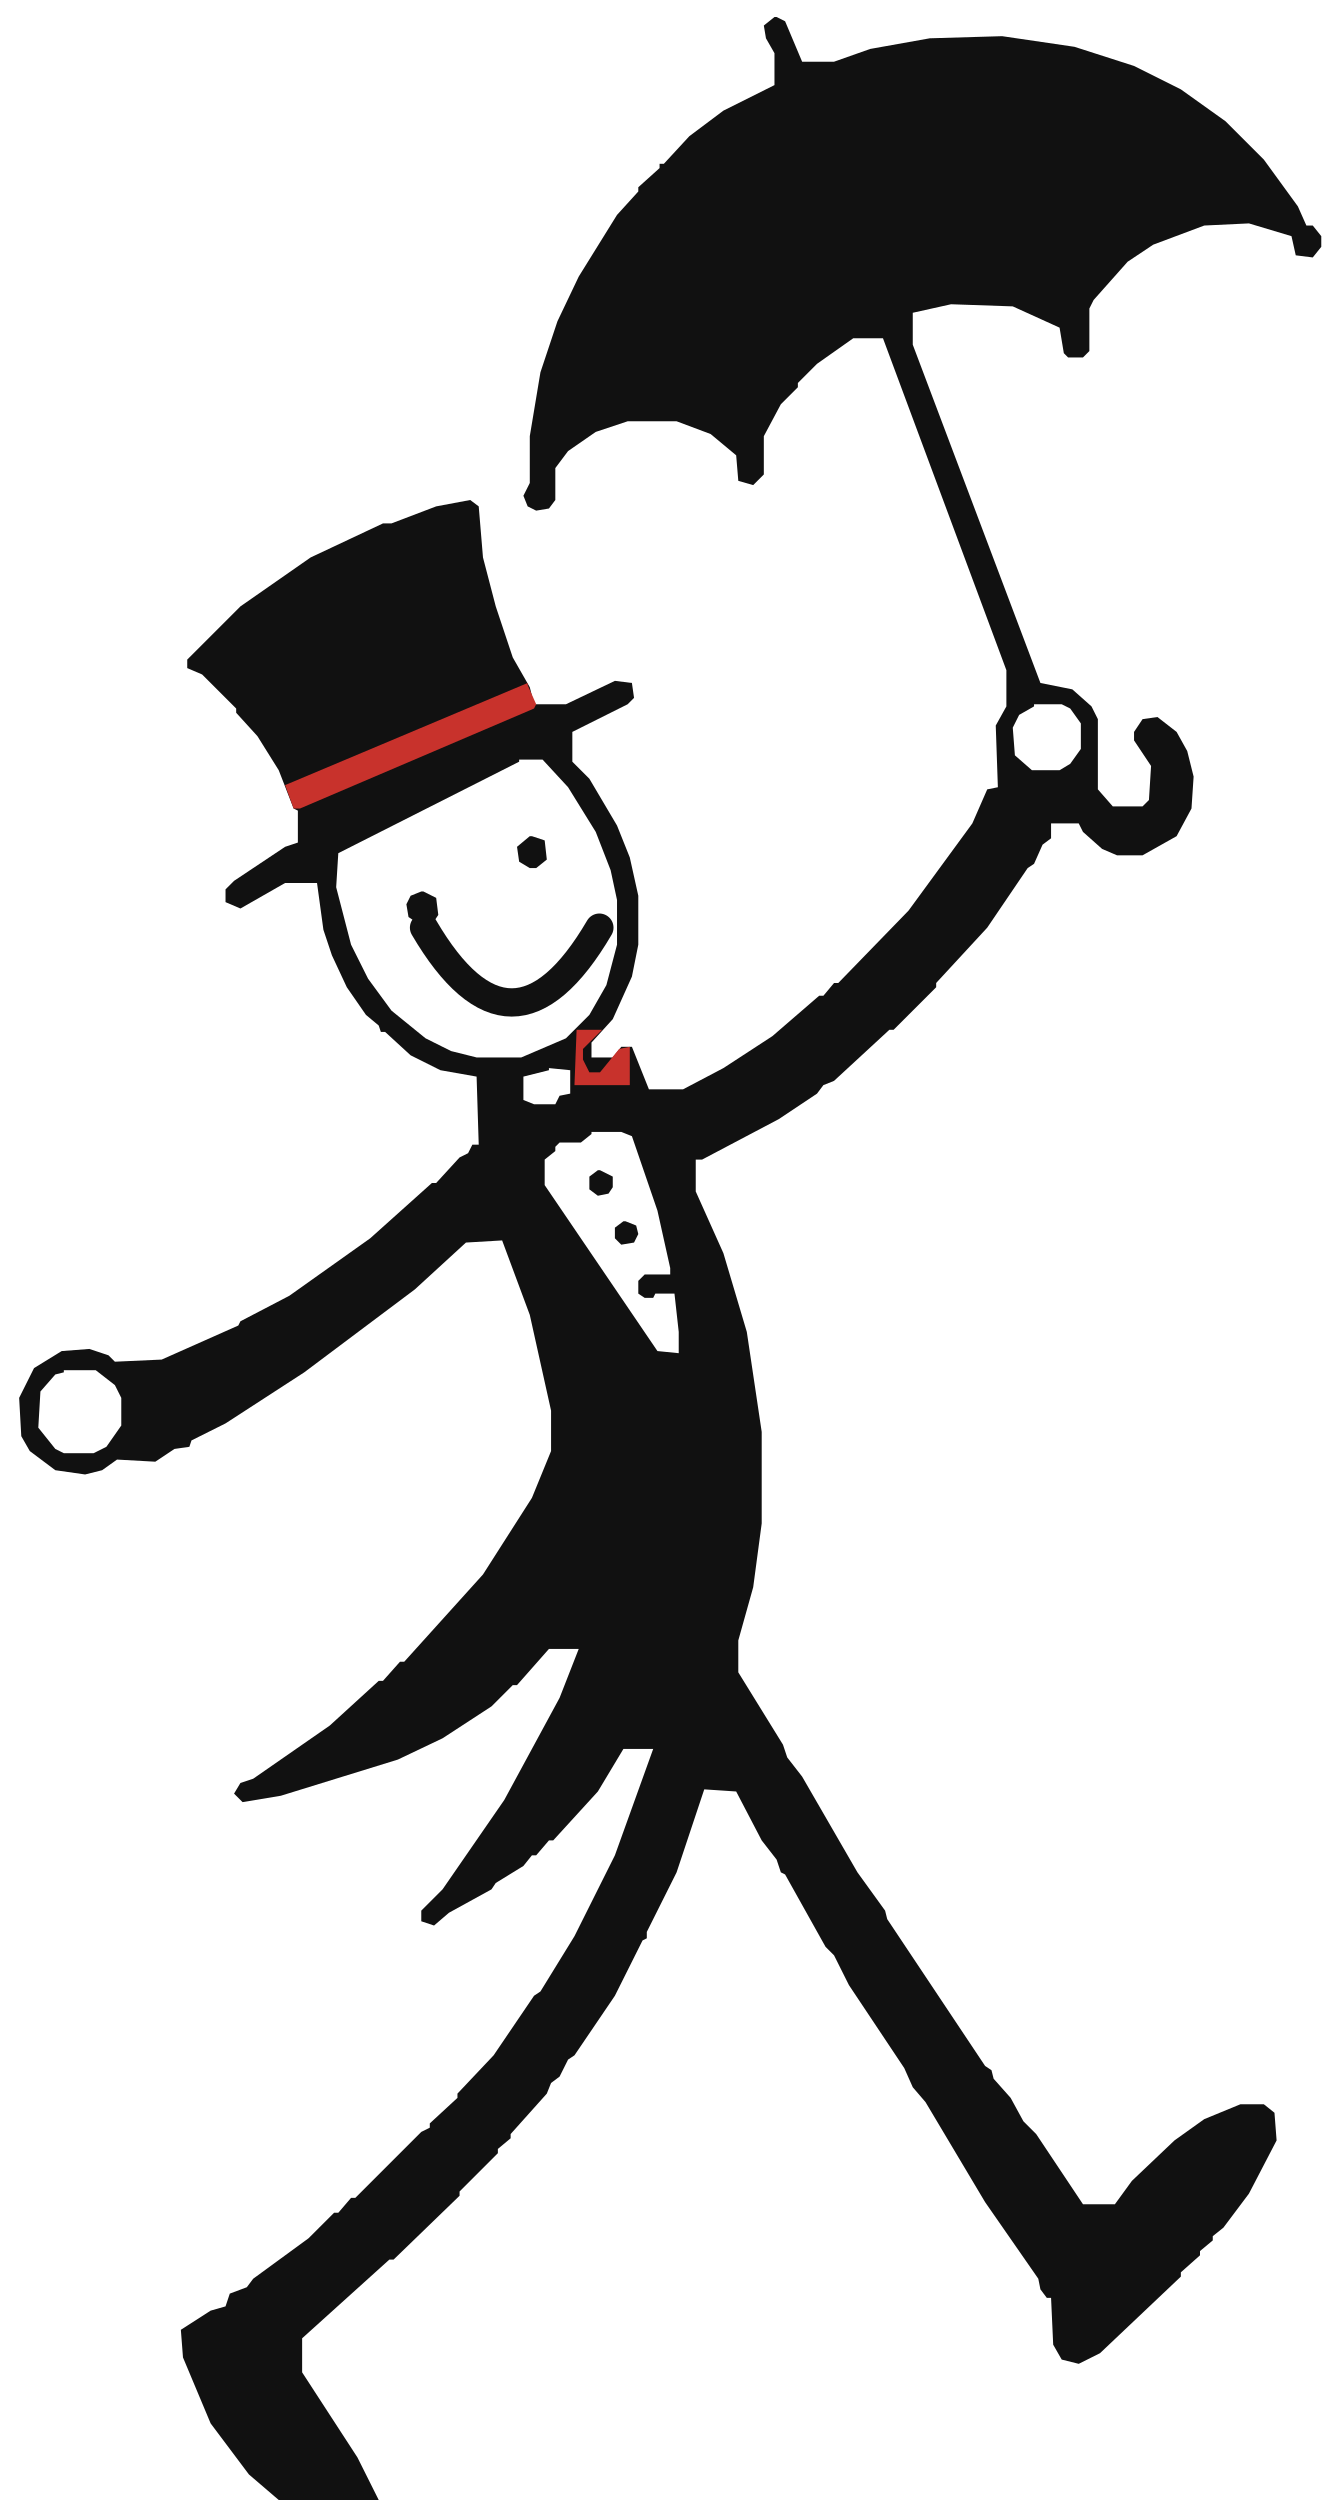
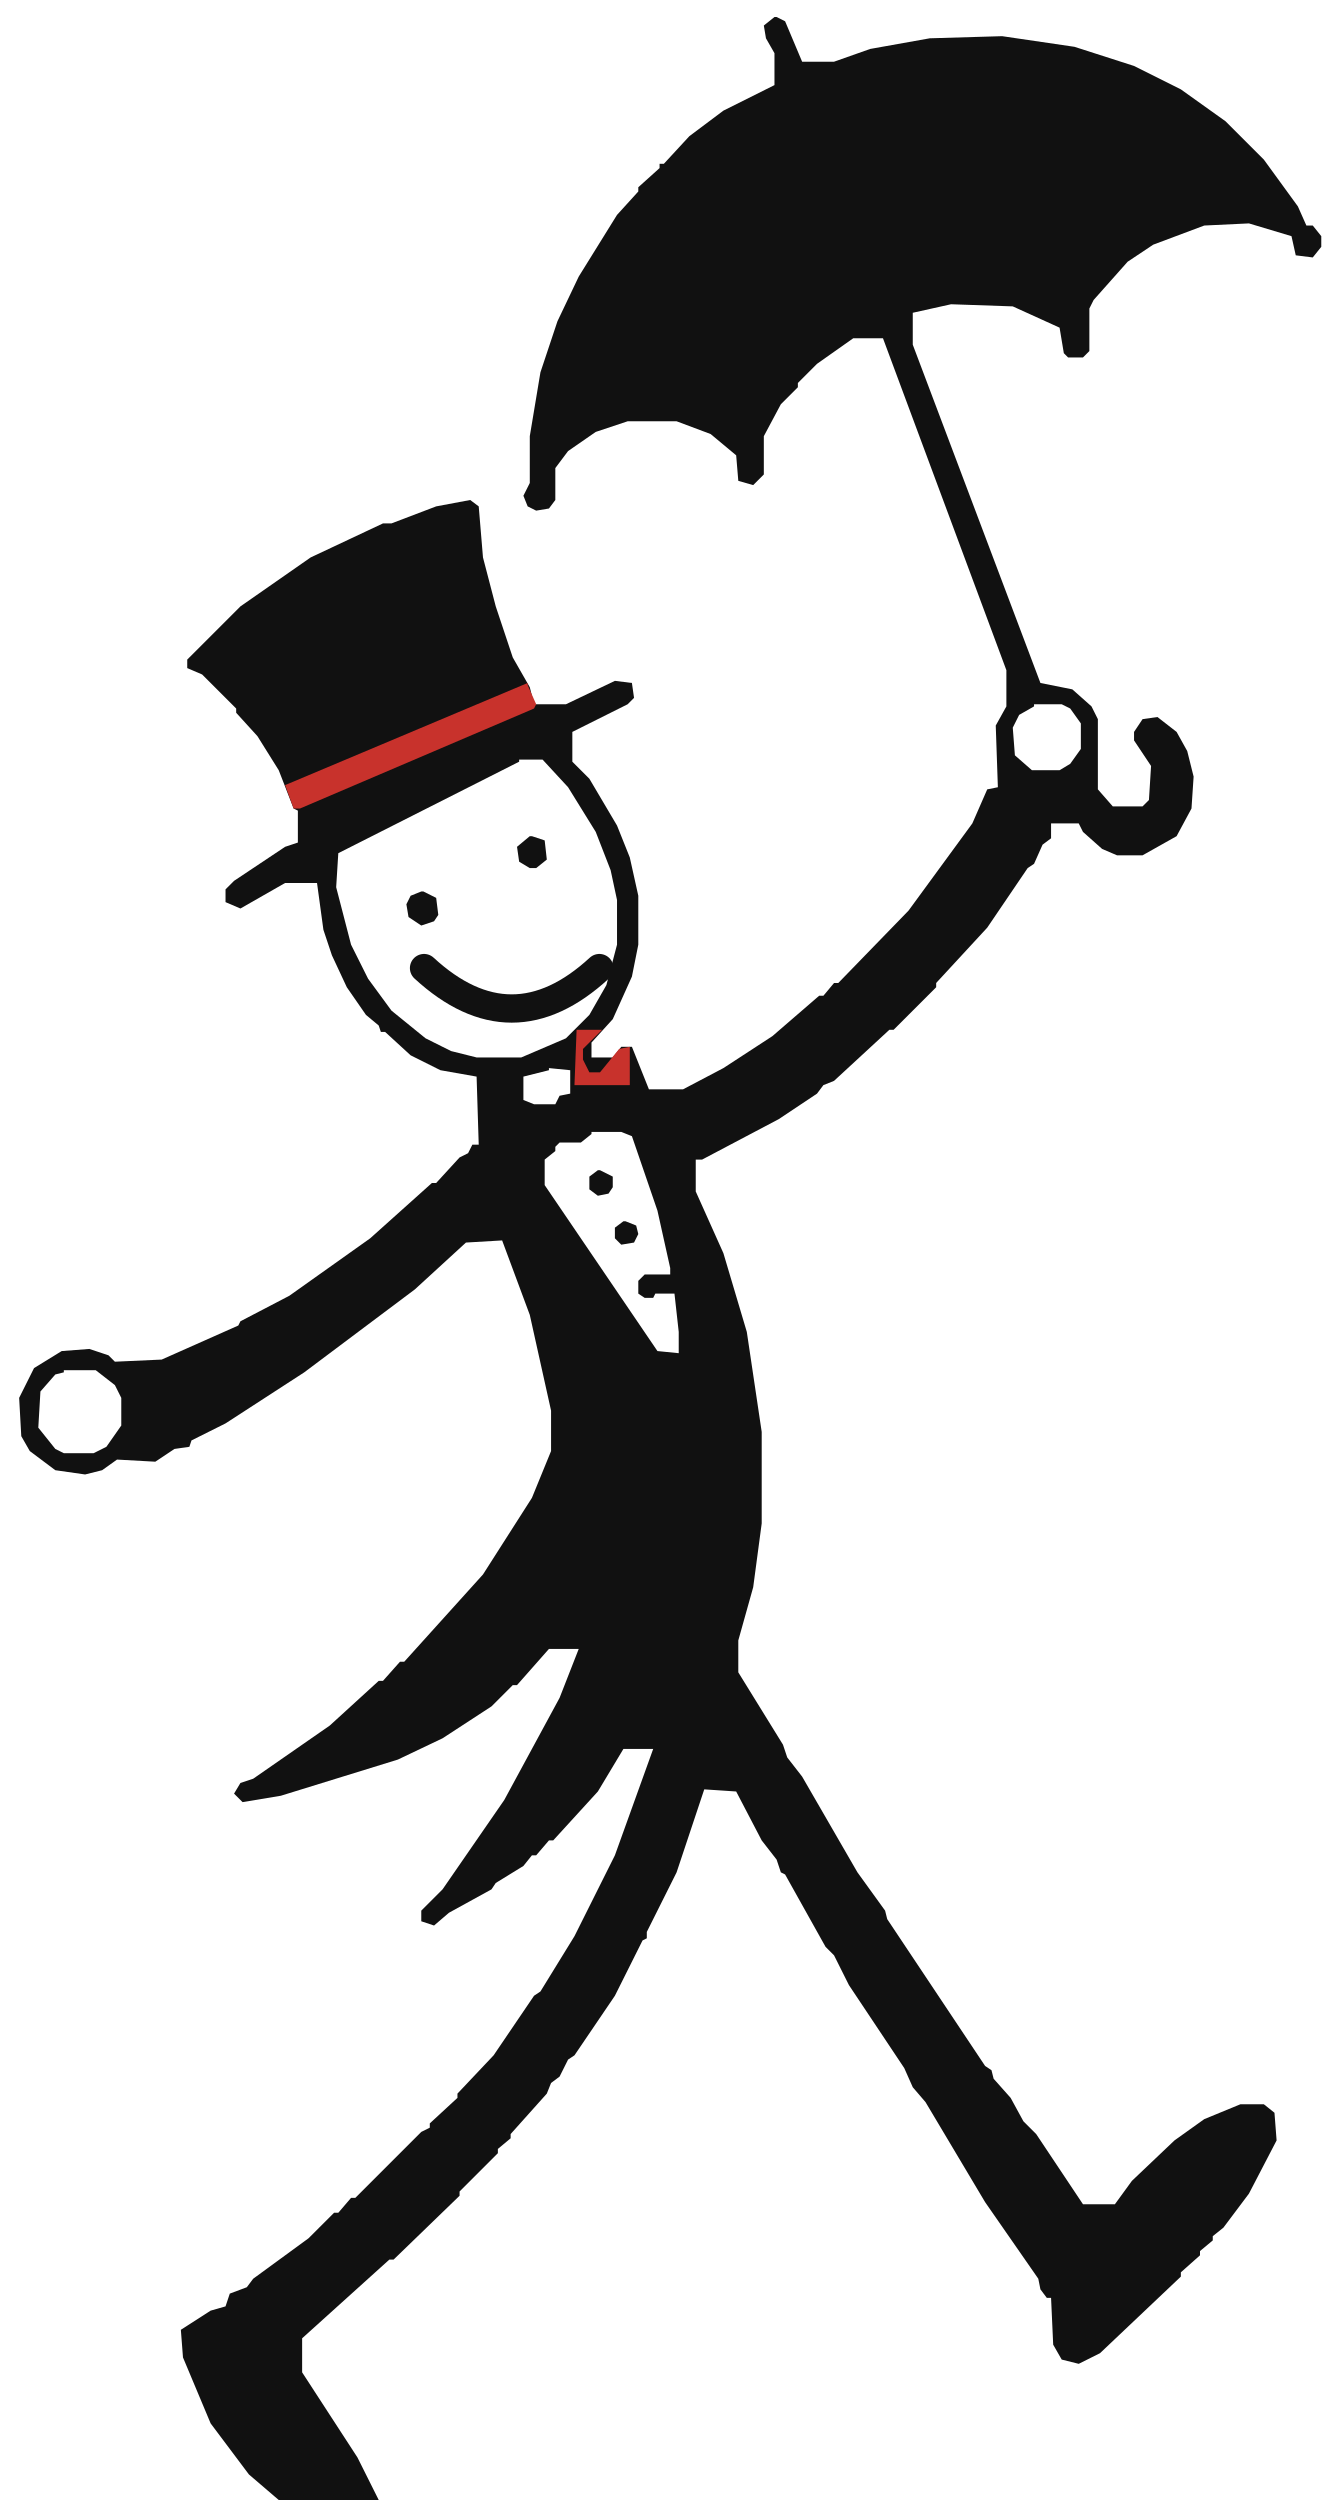
<svg xmlns="http://www.w3.org/2000/svg" viewBox="0 0 627 1175" width="627" height="1175" role="img" aria-label="homer">
  <path id="body" fill="#111111" fill-rule="evenodd" d="M364 8 L359 12 L360 18 L364 25 L364 40 L340 52 L324 64 L312 77 L310 77 L310 79 L300 88 L300 90 L290 101 L272 130 L262 151 L254 175 L249 205 L249 227 L246 233 L248 238 L252 240 L258 239 L261 235 L261 220 L267 212 L280 203 L295 198 L318 198 L334 204 L346 214 L347 226 L354 228 L359 223 L359 205 L367 190 L375 182 L375 180 L384 171 L401 159 L415 159 L473 315 L473 332 L468 341 L469 370 L464 371 L457 387 L427 428 L394 462 L392 462 L387 468 L385 468 L363 487 L340 502 L321 512 L305 512 L297 492 L292 492 L288 497 L278 497 L278 490 L288 479 L297 459 L300 444 L300 421 L296 403 L290 388 L277 366 L269 358 L269 344 L295 331 L298 328 L297 321 L289 320 L266 331 L251 331 L249 323 L241 309 L233 285 L227 262 L225 238 L221 235 L205 238 L184 246 L180 246 L146 262 L113 285 L88 310 L88 314 L95 317 L111 333 L111 335 L121 346 L131 362 L138 380 L140 381 L140 396 L134 398 L110 414 L106 418 L106 424 L113 427 L134 415 L149 415 L152 437 L156 449 L163 464 L172 477 L178 482 L179 485 L181 485 L193 496 L207 503 L224 506 L225 538 L222 538 L220 542 L216 544 L205 556 L203 556 L174 582 L136 609 L113 621 L112 623 L76 639 L54 640 L51 637 L42 634 L29 635 L16 643 L9 657 L10 675 L14 682 L26 691 L40 693 L48 691 L55 686 L73 687 L82 681 L89 680 L90 677 L106 669 L143 645 L195 606 L219 584 L236 583 L249 618 L259 663 L259 682 L250 704 L227 740 L190 781 L188 781 L180 790 L178 790 L155 811 L119 836 L113 838 L110 843 L114 847 L132 844 L187 827 L208 817 L231 802 L241 792 L243 792 L258 775 L272 775 L263 798 L237 846 L208 888 L198 898 L198 903 L204 905 L211 899 L231 888 L233 885 L246 877 L250 872 L252 872 L258 865 L260 865 L281 842 L293 822 L307 822 L289 872 L270 910 L254 936 L251 938 L232 966 L215 984 L215 986 L202 998 L202 1000 L198 1002 L167 1033 L165 1033 L159 1040 L157 1040 L145 1052 L119 1071 L116 1075 L108 1078 L106 1084 L99 1086 L85 1095 L86 1108 L99 1139 L117 1163 L131 1175 L178 1175 L168 1155 L142 1115 L142 1099 L183 1062 L185 1062 L216 1032 L216 1030 L234 1012 L234 1010 L240 1005 L240 1003 L257 984 L259 979 L263 976 L267 968 L270 966 L289 938 L302 912 L304 911 L304 908 L318 880 L331 841 L346 842 L358 865 L365 874 L367 880 L369 881 L388 915 L392 919 L399 933 L425 972 L429 981 L435 988 L463 1035 L488 1071 L489 1076 L492 1080 L494 1080 L495 1102 L499 1109 L507 1111 L517 1106 L555 1070 L555 1068 L564 1060 L564 1058 L570 1053 L570 1051 L575 1047 L587 1031 L600 1006 L599 993 L594 989 L583 989 L566 996 L552 1006 L532 1025 L524 1036 L509 1036 L487 1003 L481 997 L475 986 L467 977 L466 973 L463 971 L417 902 L416 898 L403 880 L377 835 L370 826 L368 820 L347 786 L347 771 L354 746 L358 716 L358 673 L351 626 L340 589 L327 560 L327 545 L330 545 L366 526 L384 514 L387 510 L392 508 L418 484 L420 484 L440 464 L440 462 L464 436 L483 408 L486 406 L490 397 L494 394 L494 387 L507 387 L509 391 L518 399 L525 402 L537 402 L553 393 L560 380 L561 365 L558 353 L553 344 L544 337 L537 338 L533 344 L533 348 L541 360 L540 376 L537 379 L523 379 L516 371 L516 338 L513 332 L504 324 L489 321 L429 162 L429 147 L447 143 L476 144 L498 154 L500 166 L502 168 L509 168 L512 165 L512 145 L514 141 L530 123 L542 115 L566 106 L587 105 L607 111 L609 120 L617 121 L621 116 L621 111 L617 106 L614 106 L610 97 L594 75 L576 57 L555 42 L533 31 L505 22 L471 17 L437 18 L409 23 L392 29 L377 29 L369 10 L365 8 Z M486 331 L499 331 L503 333 L508 340 L508 352 L503 359 L498 362 L485 362 L477 355 L476 342 L479 336 L486 332 Z M244 357 L255 357 L267 370 L280 391 L287 409 L290 423 L290 444 L285 463 L277 477 L266 488 L245 497 L224 497 L212 494 L200 488 L184 475 L173 460 L165 444 L158 417 L159 401 L244 358 Z M258 502 L268 503 L268 514 L263 515 L261 519 L251 519 L246 517 L246 506 L258 503 Z M278 532 L292 532 L297 534 L309 569 L315 596 L315 599 L303 599 L300 602 L300 608 L303 610 L307 610 L308 608 L317 608 L319 626 L319 636 L309 635 L256 557 L256 545 L261 541 L261 539 L263 537 L273 537 L278 533 Z M281 550 L277 553 L277 559 L281 562 L286 561 L288 558 L288 553 L282 550 Z M293 574 L289 577 L289 582 L292 585 L298 584 L300 580 L299 576 L294 574 Z M30 644 L45 644 L54 651 L57 657 L57 670 L50 680 L44 683 L30 683 L26 681 L18 671 L19 654 L26 646 L30 645 Z" />
  <path id="eyes" fill="#111111" fill-rule="evenodd" d="M249 393 L243 398 L244 405 L249 408 L252 408 L257 404 L256 395 L250 393 Z M198 419 L193 421 L191 425 L192 431 L198 435 L204 433 L206 430 L205 422 L199 419 Z" />
-   <path id="mouth" fill="none" stroke="#111111" stroke-width="13.3" stroke-linecap="round" d="M199.3 436.0 Q240.5 506.3 281.7 436.0" />
+   <path id="mouth" fill="none" stroke="#111111" stroke-width="13.3" stroke-linecap="round" d="M199.3 455.0 Q240.5 493.0 281.7 455.0" />
  <path class="accent" fill="#C8322C" fill-rule="evenodd" d="M248 321 L134 369 L138 380 L141 380 L251 333 L252 331 L248 322 Z" />
  <path class="accent" fill="#C8322C" fill-rule="evenodd" d="M271 484 L270 510 L296 510 L296 492 L291 493 L282 504 L277 504 L274 498 L274 493 L283 484 L272 484 Z" />
</svg>
